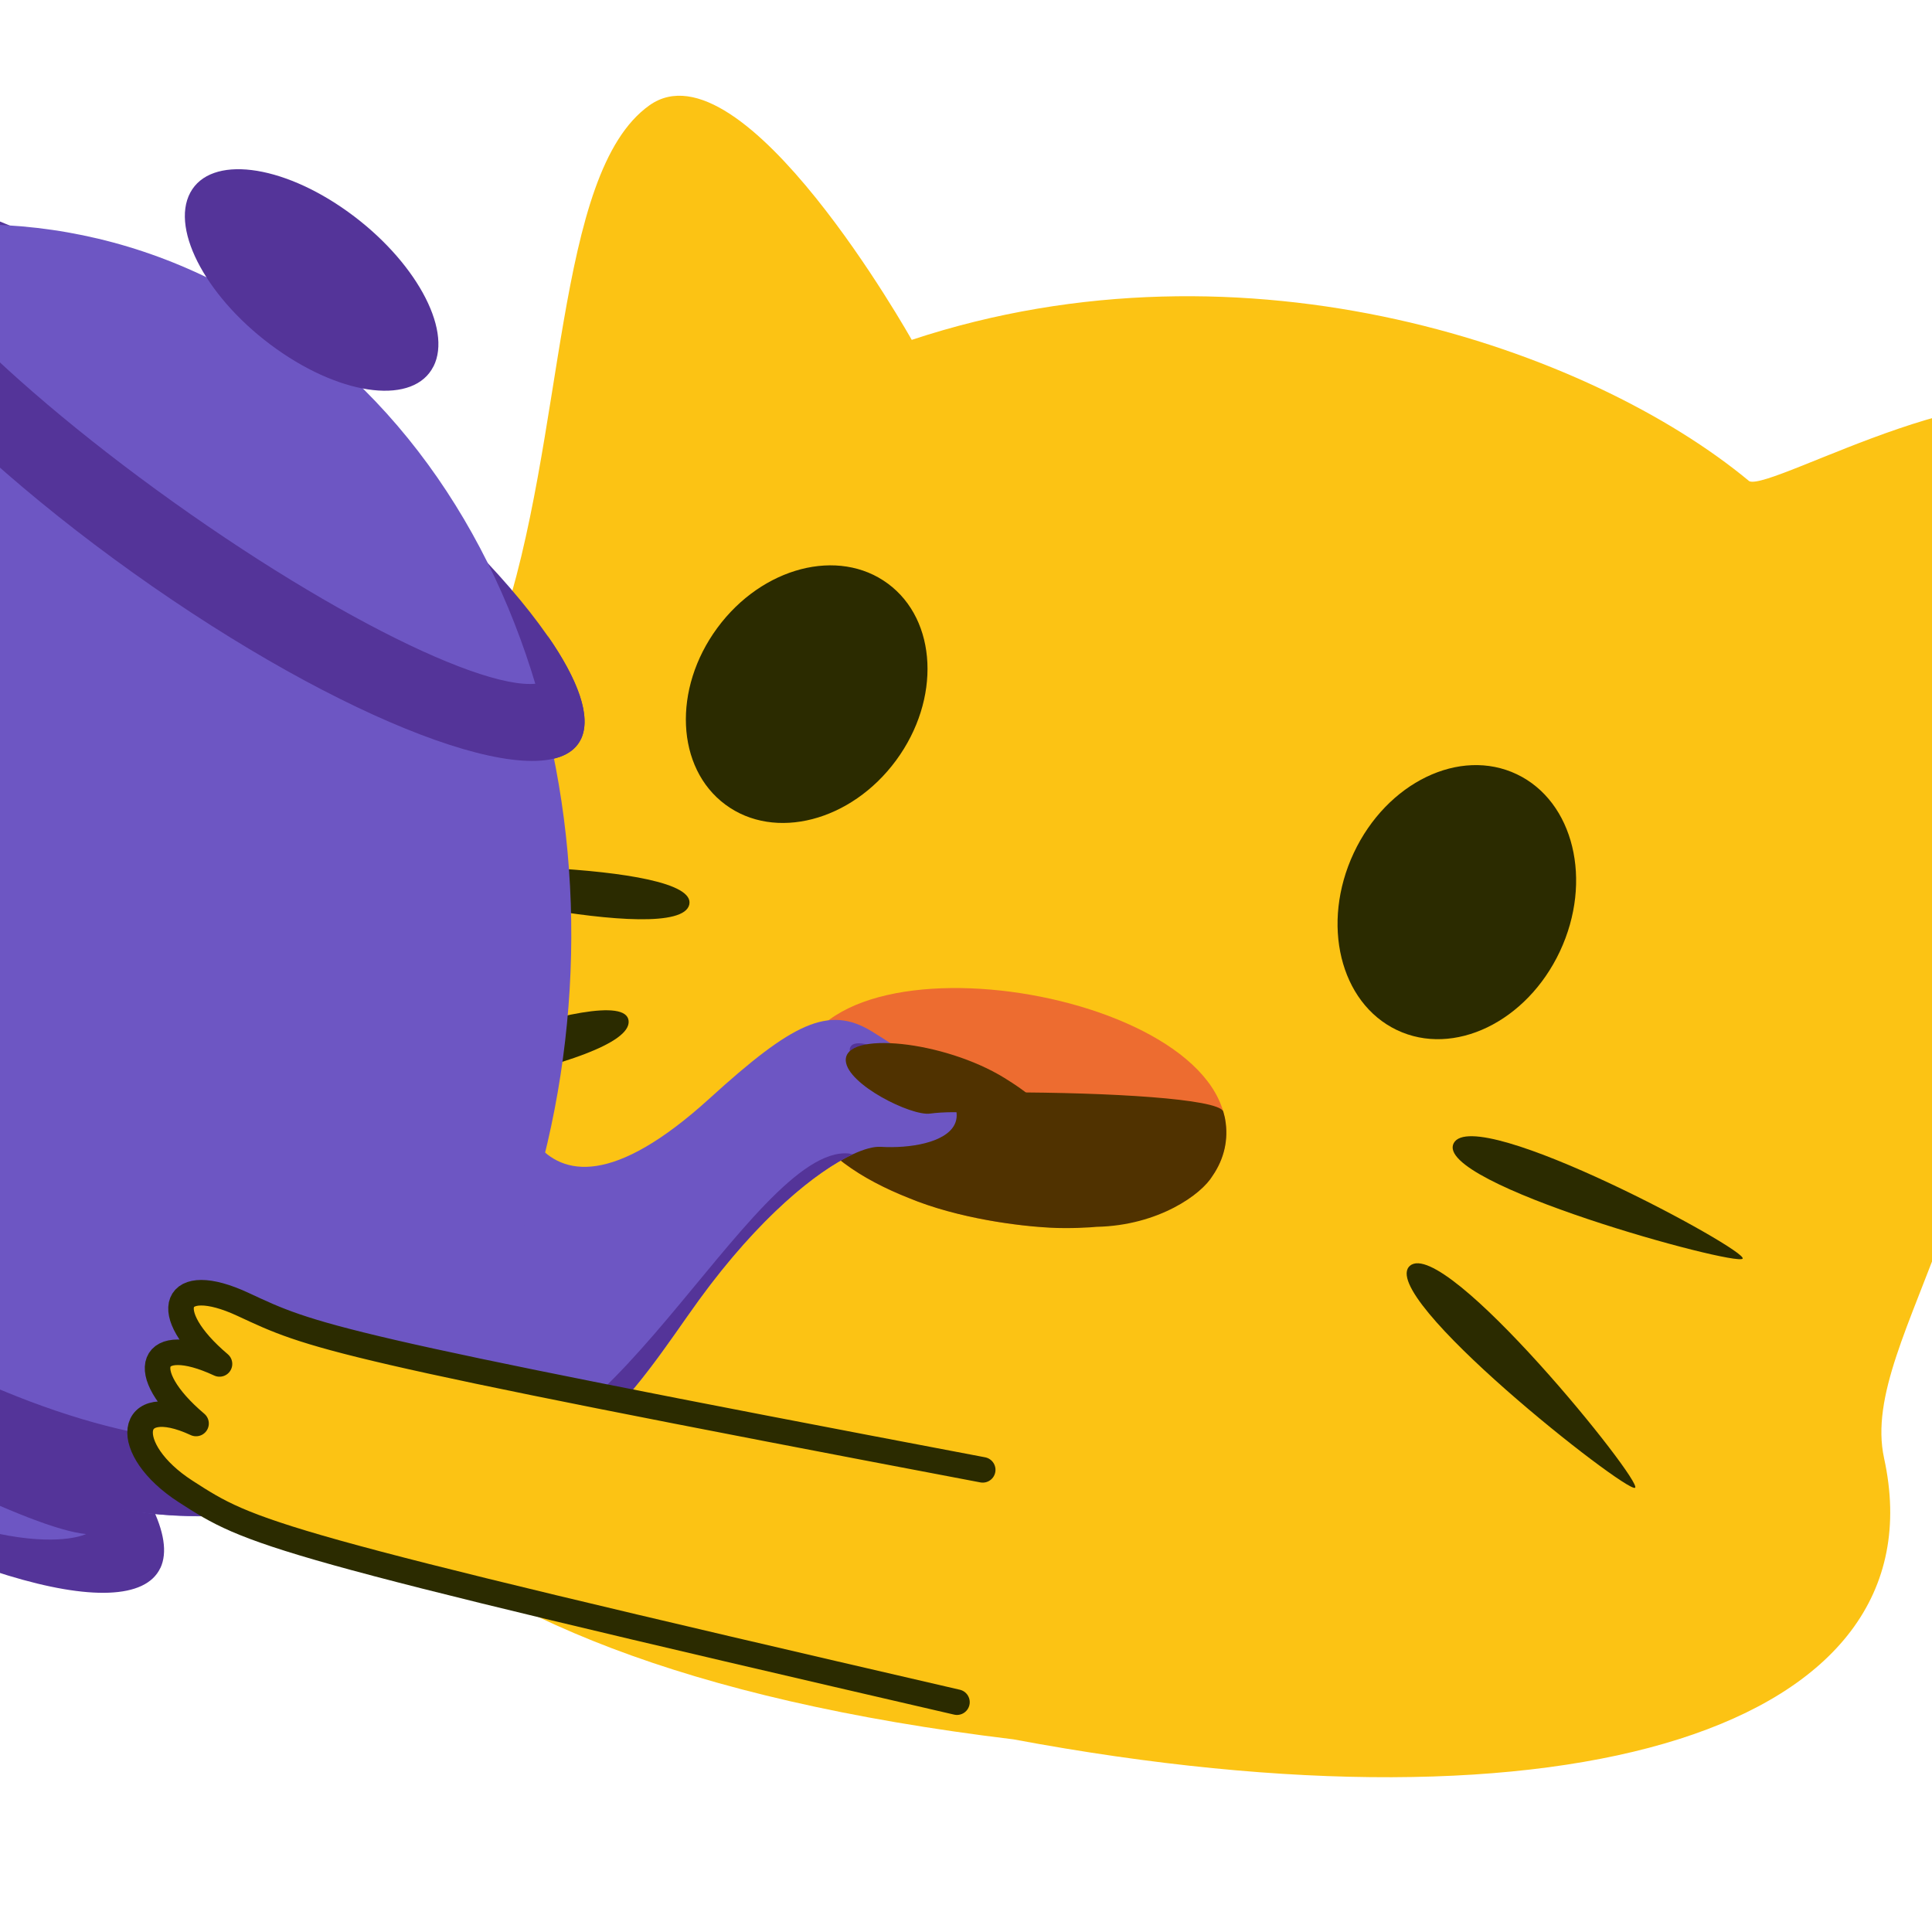
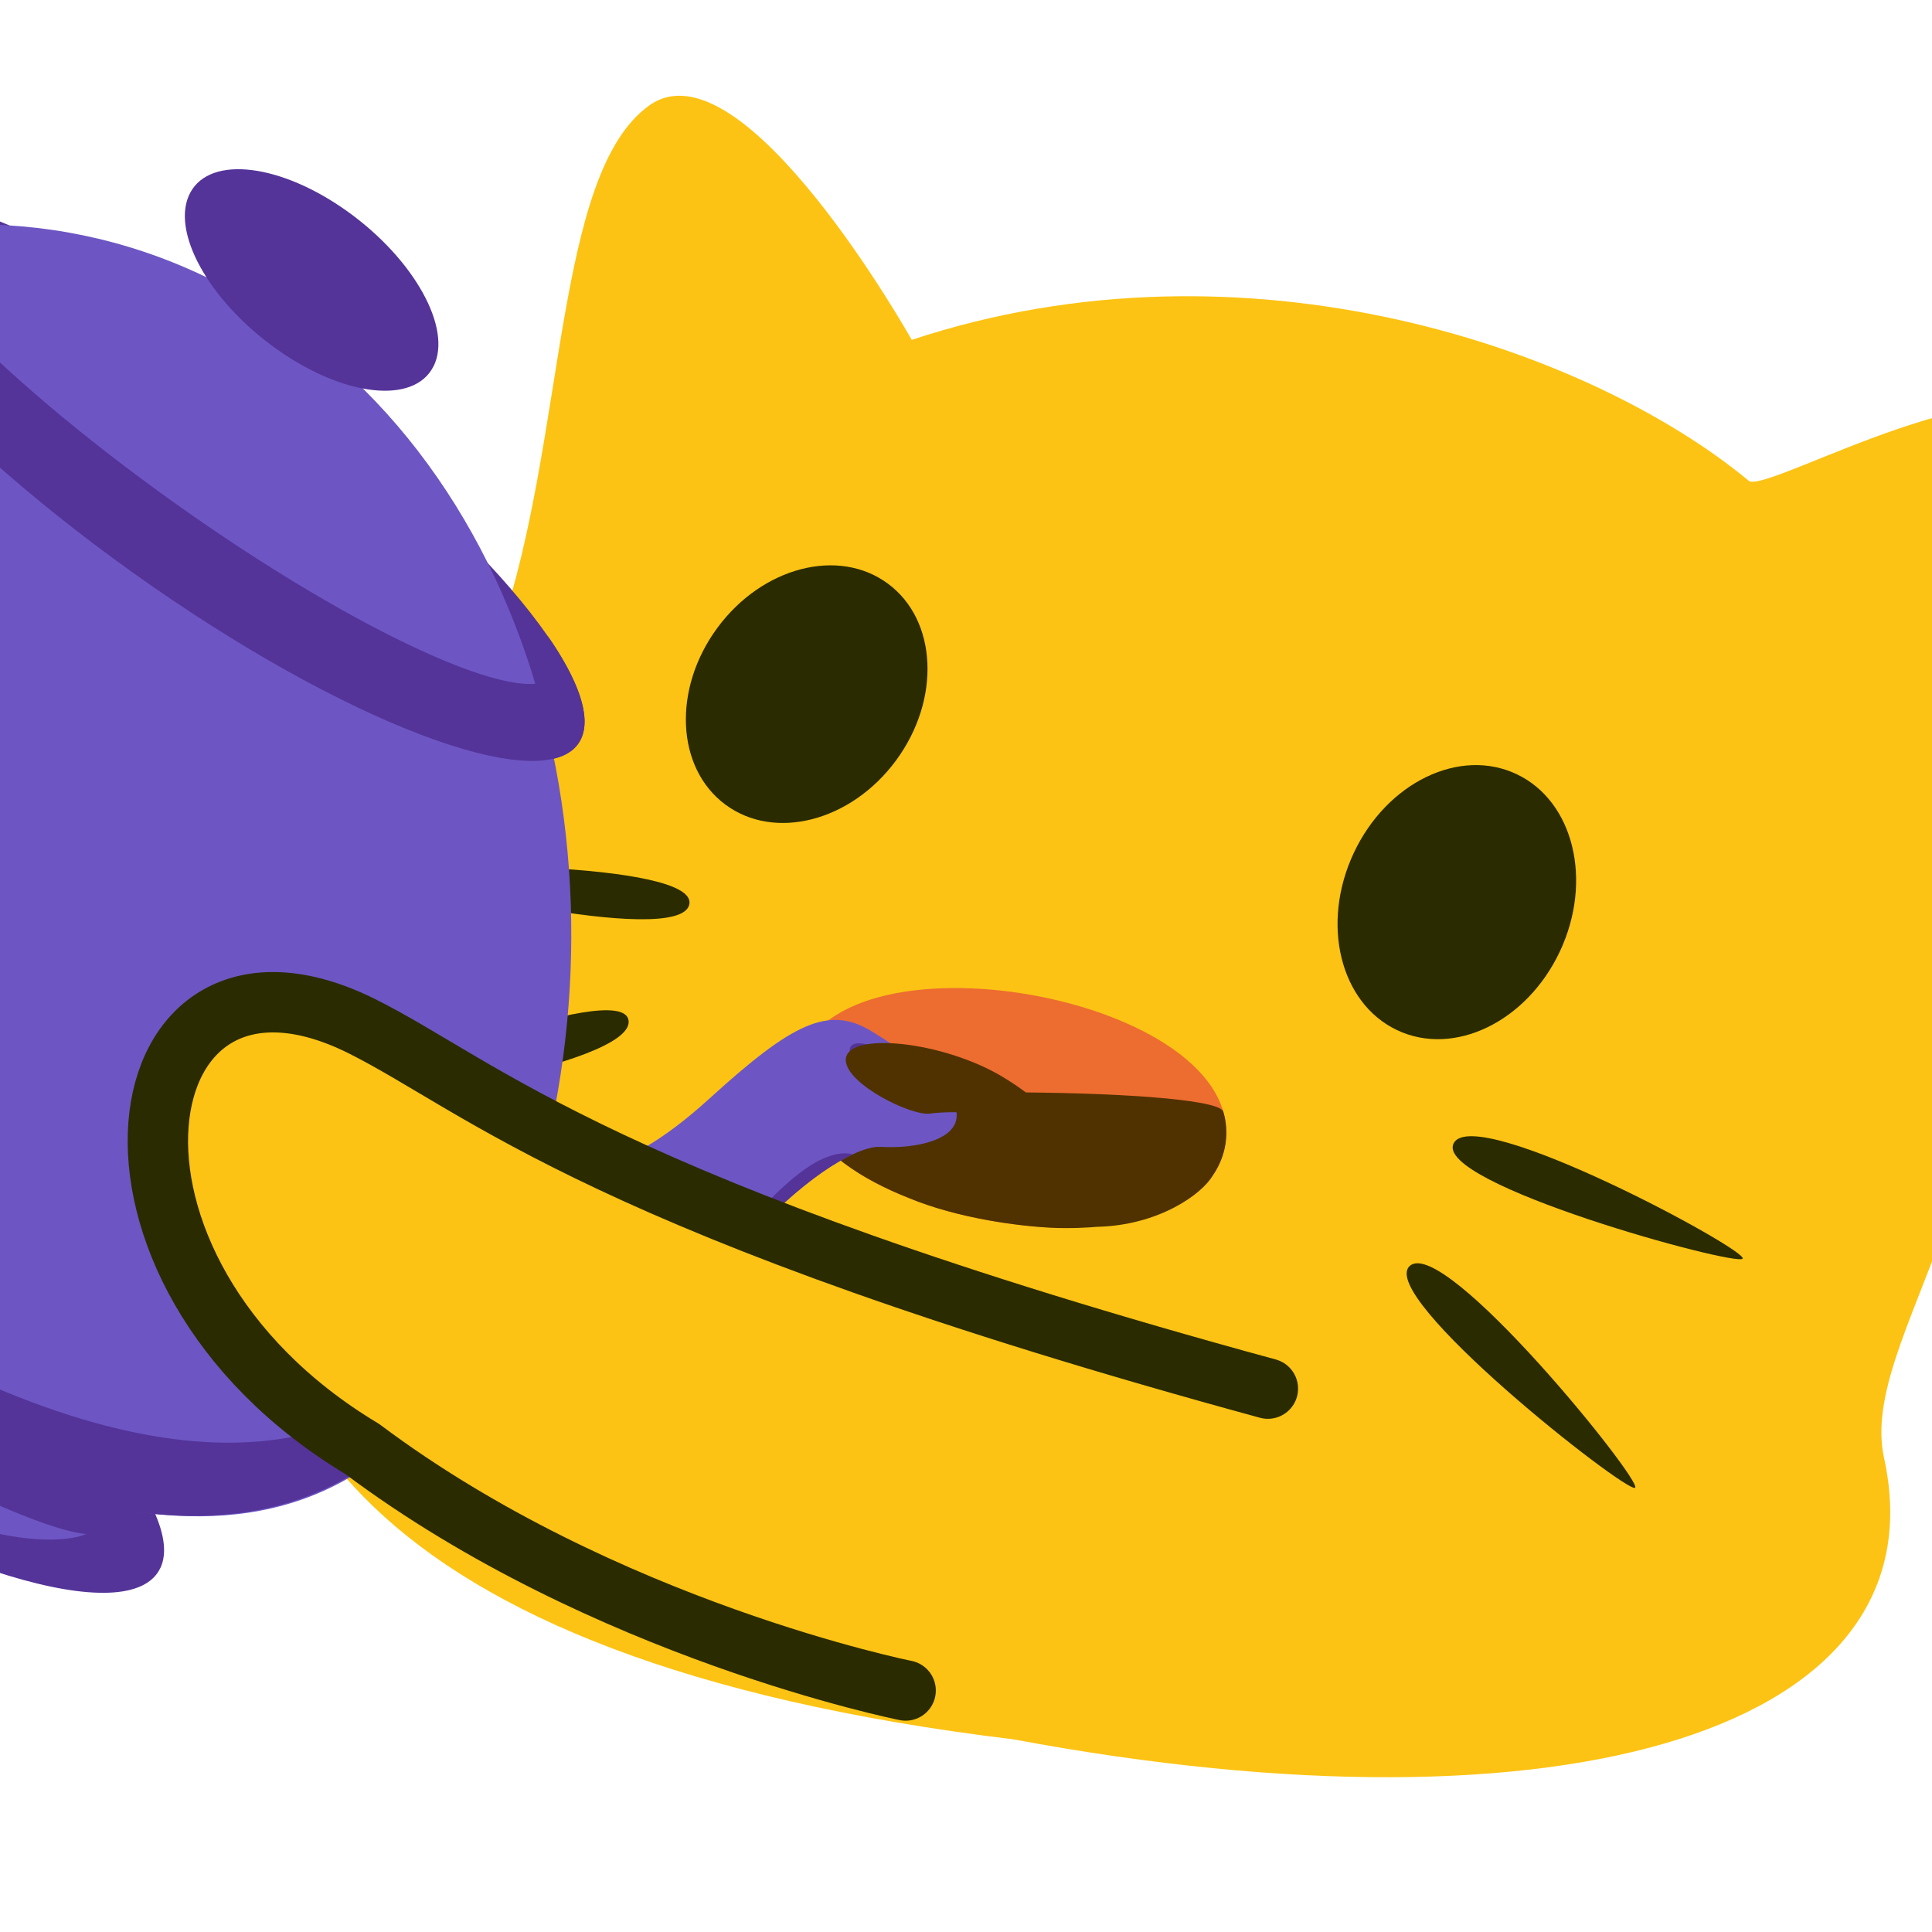
<svg xmlns="http://www.w3.org/2000/svg" xmlns:xlink="http://www.w3.org/1999/xlink" width="800" height="800" viewBox="0 0 800 800" version="1.1" id="svg5">
  <defs id="defs2">
    <linearGradient id="face" gradientTransform="matrix(0.3060899,-1.0449013e-8,0,0.6547646,178.4652,287.8452)">
      <stop style="stop-color:#2b2b00;stop-opacity:1;" offset="0" id="stop999" />
    </linearGradient>
    <linearGradient id="blob_body" gradientTransform="matrix(0.2242186,0,0,0.4779019,125.8553,423.809)">
      <stop style="stop-color:#fcc314;stop-opacity:1;" offset="0" id="stop5823" />
    </linearGradient>
    <linearGradient xlink:href="#face" id="linearGradient3200" x1="539.43" y1="437.901" x2="660.234" y2="437.901" gradientUnits="userSpaceOnUse" gradientTransform="matrix(1.045518,0,0,1.067615,14.7629,45.33069)" />
    <linearGradient xlink:href="#face" id="linearGradient5554" gradientUnits="userSpaceOnUse" x1="539.43" y1="437.901" x2="660.234" y2="437.901" gradientTransform="matrix(0.9747117,0.4112768,-0.399207,1.004182,214.6538,-96.34666)" />
    <linearGradient xlink:href="#face" id="linearGradient5558" gradientUnits="userSpaceOnUse" gradientTransform="matrix(-0.9587901,0.2698203,-0.2540049,-1.018488,876.0275,749.412)" x1="539.43" y1="437.901" x2="660.234" y2="437.901" />
    <linearGradient xlink:href="#face" id="linearGradient5562" gradientUnits="userSpaceOnUse" gradientTransform="matrix(-0.8206293,0.6227699,-0.5719039,-0.877944,921.0349,550.6268)" x1="539.43" y1="437.901" x2="660.234" y2="437.901" />
    <linearGradient xlink:href="#blob_body" id="linearGradient14063" x1="89.261" y1="625.016" x2="300.121" y2="625.016" gradientUnits="userSpaceOnUse" gradientTransform="matrix(-0.3236826,0.8221593,1.085147,0.6991551,-401.5114,87.7622)" />
    <linearGradient xlink:href="#tea" id="linearGradient11337" x1="419.601" y1="541.058" x2="442.704" y2="541.058" gradientUnits="userSpaceOnUse" gradientTransform="matrix(1.765412,0,0,1.765412,-391.6701,-506.9653)" />
    <linearGradient id="tea" gradientTransform="translate(0,-115.0005)">
      <stop style="stop-color:#503200;stop-opacity:1;" offset="0" id="stop10824" />
    </linearGradient>
    <linearGradient xlink:href="#mouth" id="linearGradient2536" x1="318.321" y1="545.009" x2="481.679" y2="545.009" gradientUnits="userSpaceOnUse" gradientTransform="matrix(1.266182,0.223262,-0.1710756,0.970218,6.22296,-164.1955)" />
    <linearGradient id="mouth">
      <stop style="stop-color:#ed6c30;stop-opacity:1;" offset="0" id="stop2482" />
    </linearGradient>
    <linearGradient xlink:href="#face" id="linearGradient332" gradientTransform="matrix(-0.2832837,0.7195456,1.239898,0.798861,-401.5114,87.7622)" x1="-5.713" y1="416.809" x2="251.374" y2="416.809" gradientUnits="userSpaceOnUse" />
    <linearGradient xlink:href="#face" id="linearGradient502" gradientTransform="scale(0.9006178,1.110349)" x1="331.185" y1="86.065" x2="433.481" y2="86.065" gradientUnits="userSpaceOnUse" />
    <linearGradient xlink:href="#face" id="linearGradient504" gradientTransform="scale(0.8992028,1.112096)" x1="601.585" y1="106.824" x2="706.776" y2="106.824" gradientUnits="userSpaceOnUse" />
    <linearGradient xlink:href="#blob_body" id="linearGradient506" gradientTransform="matrix(1.026359,0.1809747,-0.1666183,0.9449391,118.9537,-121.3695)" x1="86.356" y1="135.485" x2="761.805" y2="135.485" gradientUnits="userSpaceOnUse" />
  </defs>
  <path style="display:inline;fill:url(#linearGradient506);fill-opacity:1;stroke:none;stroke-width:0.879px;stroke-linecap:butt;stroke-linejoin:miter;stroke-opacity:1" d="M 780.155,603.797 C 804.695,715.828 649.323,763.169 419.696,720.235 -126.645,654.104 198.755,285.419 206.868,261.764 234.522,181.138 229.297,71.765 268.921,43.61 307.65,16.092 377.531,140.732 377.531,140.732 c 138.808,-45.943 280.965,3.844 346.798,58.517 9.398,4.315 109.464,-55.081 138.015,-21.682 27.622,32.314 -51.216,132.561 -43.019,174.173 25.953,131.751 -50.288,201.292 -39.168,252.057 z" id="blobcat_body" />
  <g id="eyes" style="display:inline" transform="rotate(10,303.5962,823.502)">
    <ellipse style="display:inline;fill:url(#linearGradient504);fill-opacity:1;stroke:none;stroke-width:1.216;stroke-linecap:round;stroke-linejoin:round;stroke-opacity:1" id="eye_right" cx="588.241" cy="177.29" rx="47.294" ry="58.491" transform="matrix(0.9636223,0.2672677,-0.2610354,0.9653292,0,0)" />
    <ellipse style="display:inline;fill:url(#linearGradient502);fill-opacity:1;stroke:none;stroke-width:1.182;stroke-linecap:round;stroke-linejoin:round;stroke-opacity:1" id="eye_left" cx="344.336" cy="152.354" rx="46.065" ry="56.792" transform="matrix(0.8947559,0.4465556,-0.4437882,0.8961317,0,0)" />
  </g>
  <g id="whiskers" transform="rotate(10,753.1068,619.1387)">
    <path style="fill:url(#linearGradient5554);fill-opacity:1;stroke:none;stroke-width:1.069px;stroke-linecap:butt;stroke-linejoin:miter;stroke-opacity:1" d="m 677.654,629.325 c -3.347,2.692 -119.892,-59.774 -107.728,-74.376 12.165,-14.602 111.074,71.684 107.728,74.376 z" id="whiskers_bottom_right" />
    <path style="fill:url(#linearGradient3200);fill-opacity:1;stroke:none;stroke-width:1.057px;stroke-linecap:butt;stroke-linejoin:miter;stroke-opacity:1" d="m 705.05,528.151 c -2.091,3.737 -131.956,-8.363 -126.114,-26.331 5.842,-17.968 128.205,22.594 126.114,26.331 z" id="whiskers_top_right" />
    <path style="fill:url(#linearGradient5562);fill-opacity:1;stroke:none;stroke-width:1.038px;stroke-linecap:butt;stroke-linejoin:miter;stroke-opacity:1" d="m 120.588,564.758 c -0.36,-4.318 108.052,-71.723 113.093,-53.468 5.04,18.255 -112.732,57.786 -113.093,53.468 z" id="whiskers_bottom_left" />
    <path style="fill:url(#linearGradient5558);fill-opacity:1;stroke:none;stroke-width:1.022px;stroke-linecap:butt;stroke-linejoin:miter;stroke-opacity:1" d="m 128.13,466.954 c 1.029,-4.104 123,-26.076 121.918,-7.427 -1.082,18.649 -122.946,11.532 -121.918,7.427 z" id="whiskers_top_left" />
  </g>
  <path style="fill:url(#linearGradient2536);fill-opacity:1;stroke:none;stroke-width:5.627;stroke-linecap:butt;stroke-linejoin:miter;stroke-miterlimit:4;stroke-dasharray:none;stroke-opacity:1" d="m 329.971,443.101 c 10.998,-62.371 188.263,-31.114 177.265,31.257 -10.998,62.371 -188.263,31.114 -177.265,-31.257 z" id="path1199" />
  <path style="fill:url(#tea);stroke:none;stroke-width:1px;stroke-linecap:butt;stroke-linejoin:miter;stroke-opacity:1" d="m 331.594,459.888 c -2.095,-10.17 169.909,-10.105 174.904,0.267 0.347,1.346 0.691,2.42 0.833,3.417 1.441,8.241 -0.384,16.236 -5.241,23.32 -4.44,7.485 -22.146,20.581 -48.096,21.118 -2.473,0.251 -10.829,0.79 -19.318,0.356 -12.202,-0.654 -37.993,-3.737 -58.519,-12.355 -18.819,-7.483 -37.519,-18.872 -44.563,-36.123 z" id="tea_in_mouth" />
  <g id="teapot" transform="matrix(20.7095,13.1934,-13.1934,20.7095,-55.0689,-342.1628)" style="display:inline">
    <path id="ellipse5367" d="M 25.866,31.396 C 26.012,32.553 22.655,33.5 18.282,33.5 c -4.469,0 -8.213,-0.985 -8.271,-2.188 -0.057,-1.188 3.517,-2.104 7.897,-2.058 4.288,0.045 7.814,0.998 7.959,2.142 z" style="fill:#543499;fill-opacity:1" />
    <path fill="#3B88C3" d="m 11.744,31.62 c 0,0 3.406,0.83 6.481,0.743 2.503,-0.072 5.468,-0.36 6.277,-0.778 0,0 -0.863,1.455 -6.129,1.449 -5.406,-0.006 -6.629,-1.414 -6.629,-1.414 z" id="path5369" style="fill:#6d56c3;fill-opacity:1" />
    <path id="ellipse5371" d="m 24.337,15.792 c 0.142,1.108 -3.162,1.883 -7.463,1.715 -4.394,-0.172 -8.069,-1.255 -8.121,-2.402 -0.052,-1.134 3.461,-1.868 7.764,-1.658 4.214,0.207 7.68,1.25 7.821,2.345 z" style="fill:#543499;fill-opacity:1" />
    <path fill="#3B88C3" d="m 31.119,17.317 c 2.967,-0.054 2.042,1.08 1.175,1.562 -0.396,0.219 -1.055,1.529 -1.197,3.826 -0.114,1.836 0.095,5.448 -3.963,5.126 -2.824,-0.224 -0.963,-6.848 -0.963,-6.848 0,0 2.098,2.997 3.252,-1.243 0.495,-1.822 0.845,-2.407 1.697,-2.423 z M 6.093,27.911 C 4.943,27.895 3.868,27.509 2.937,26.769 0.889,25.14 0.167,22.073 0.167,20.26 c 0,-2.371 1.322,-4.657 3.826,-4.552 1.507,0.064 2.166,0.592 2.866,1.151 0.393,0.315 0.8,0.641 1.472,0.987 L 7.643,19.667 C 6.794,19.229 6.263,18.802 5.837,18.459 5.227,17.967 4.948,17.743 4.034,17.709 2.585,17.655 1.933,18.841 1.947,20.315 c 0.014,1.523 0.659,3.585 2.074,4.703 0.859,0.681 1.881,0.885 3.023,0.615 l 0.509,2.105 C 7.058,27.859 6.57,27.917 6.093,27.911 Z" id="path5373" style="fill:#6d56c3;fill-opacity:1" />
    <path fill="#3B88C3" d="m 28.212,24.65 c 0.927,6.509 -5.555,7.254 -10.072,7.237 C 13.52,31.869 6.365,31.025 6.155,24.159 5.96,17.742 10.275,12.253 16.439,12.568 22.422,12.874 27.342,18.545 28.212,24.65 Z" id="path5375" style="fill:#6d56c3;fill-opacity:1" />
    <path fill="#269" d="m 28.968,26.842 c -0.443,0.031 -1.086,-0.762 -1.086,-0.762 -0.502,2.02 -2.513,4.583 -10.075,4.529 -7.032,-0.05 -9.781,-2.35 -11.262,-4.282 0,0 0.379,1.26 -1.81,0.761 -0.674,-0.154 -2.013,-0.838 -3.104,-1.786 0.359,0.553 0.79,1.056 1.306,1.466 0.931,0.741 2.007,1.127 3.157,1.142 0.365,0.005 0.738,-0.04 1.115,-0.109 2.222,3.544 7.278,4.157 10.876,4.171 3.624,0.014 8.564,-0.558 9.876,-4.138 3.195,-0.216 3.03,-3.428 3.136,-5.128 0.108,-1.736 0.509,-2.905 0.869,-3.468 -0.024,0.011 -0.042,0.013 -0.066,0.025 -1.458,0.753 -0.452,7.403 -2.931,7.579 z M 4.859,17.224 C 4.222,16.856 2.922,16.937 2.27,17.977 c -0.436,0.696 -0.457,1.578 -0.319,2.245 0.015,-1.43 0.665,-2.566 2.083,-2.513 0.914,0.034 1.193,0.258 1.803,0.75 0.291,0.235 0.641,0.51 1.099,0.8 l 0.154,-0.467 c 0,0 -1.21,-0.979 -2.231,-1.567 z M 22.921,14.625 c 0.268,0.152 0.429,0.307 0.449,0.464 0.091,0.733 -2.844,1.205 -6.617,1.045 -3.845,-0.163 -7.047,-0.916 -7.085,-1.672 -0.008,-0.162 0.137,-0.308 0.397,-0.439 -0.845,0.285 -1.331,0.656 -1.312,1.082 0.053,1.148 3.728,2.23 8.121,2.402 4.301,0.168 7.606,-0.606 7.463,-1.715 -0.053,-0.411 -0.571,-0.814 -1.415,-1.167 z" id="path5377" style="fill:#543499;fill-opacity:1" />
    <path id="ellipse5379" d="m 18.863,11.831 c 0.073,0.717 -0.991,1.245 -2.386,1.175 -1.404,-0.07 -2.594,-0.719 -2.647,-1.444 -0.053,-0.719 1.033,-1.234 2.419,-1.155 1.376,0.078 2.543,0.713 2.615,1.424 z" style="fill:#543499;fill-opacity:1" />
    <path id="ellipse5381" d="m 32.758,17.812 c 0.028,0.164 -0.35,0.281 -0.847,0.261 -0.497,-0.019 -0.923,-0.169 -0.95,-0.333 -0.027,-0.164 0.355,-0.28 0.851,-0.26 0.495,0.02 0.917,0.169 0.945,0.332 z" style="fill:#543499;fill-opacity:1" />
  </g>
  <path style="fill:url(#linearGradient11337);fill-opacity:1;stroke:none;stroke-width:1.765px;stroke-linecap:butt;stroke-linejoin:miter;stroke-opacity:1" d="m 350.227,439.297 c 0.686,9.8 27.101,22.886 34.888,21.819 22.025,-3.018 67.105,7.662 30.835,-14.74 -25.136,-15.525 -66.601,-19.628 -65.723,-7.078 z" id="tea_from_spout" />
-   <path style="display:inline;fill:url(#linearGradient14063);fill-opacity:1;stroke:url(#linearGradient332);stroke-width:10.576;stroke-linecap:round;stroke-linejoin:round;stroke-miterlimit:4;stroke-dasharray:none;stroke-opacity:1" d="M 396.258,704.832 C 109.45,638.575 104.025,635.079 76.896,617.6 49.767,600.121 52.434,576.071 81.181,589.439 55.67,567.85 62.144,551.406 90.891,564.775 65.381,543.185 71.855,526.742 100.602,540.11 c 28.747,13.368 34.173,16.864 306.321,68.523" id="hand" />
+   <path style="display:none;fill:url(#linearGradient14063);fill-opacity:1;stroke:url(#linearGradient332);stroke-width:10.576;stroke-linecap:round;stroke-linejoin:round;stroke-miterlimit:4;stroke-dasharray:none;stroke-opacity:1" d="M 396.258,704.832 C 109.45,638.575 104.025,635.079 76.896,617.6 49.767,600.121 52.434,576.071 81.181,589.439 55.67,567.85 62.144,551.406 90.891,564.775 65.381,543.185 71.855,526.742 100.602,540.11 c 28.747,13.368 34.173,16.864 306.321,68.523" id="hand" />
+   <path style="display:inline;fill:url(#linearGradient14063);fill-opacity:1;stroke:url(#face);stroke-width:25;stroke-linecap:round;stroke-linejoin:round;stroke-miterlimit:4;stroke-dasharray:none;stroke-opacity:1" d="M 375,700 C 375,700 250,675 150,600 25,525 50,375 150,425 c 50,25 100,75 375,150" id="path276" />
</svg>
